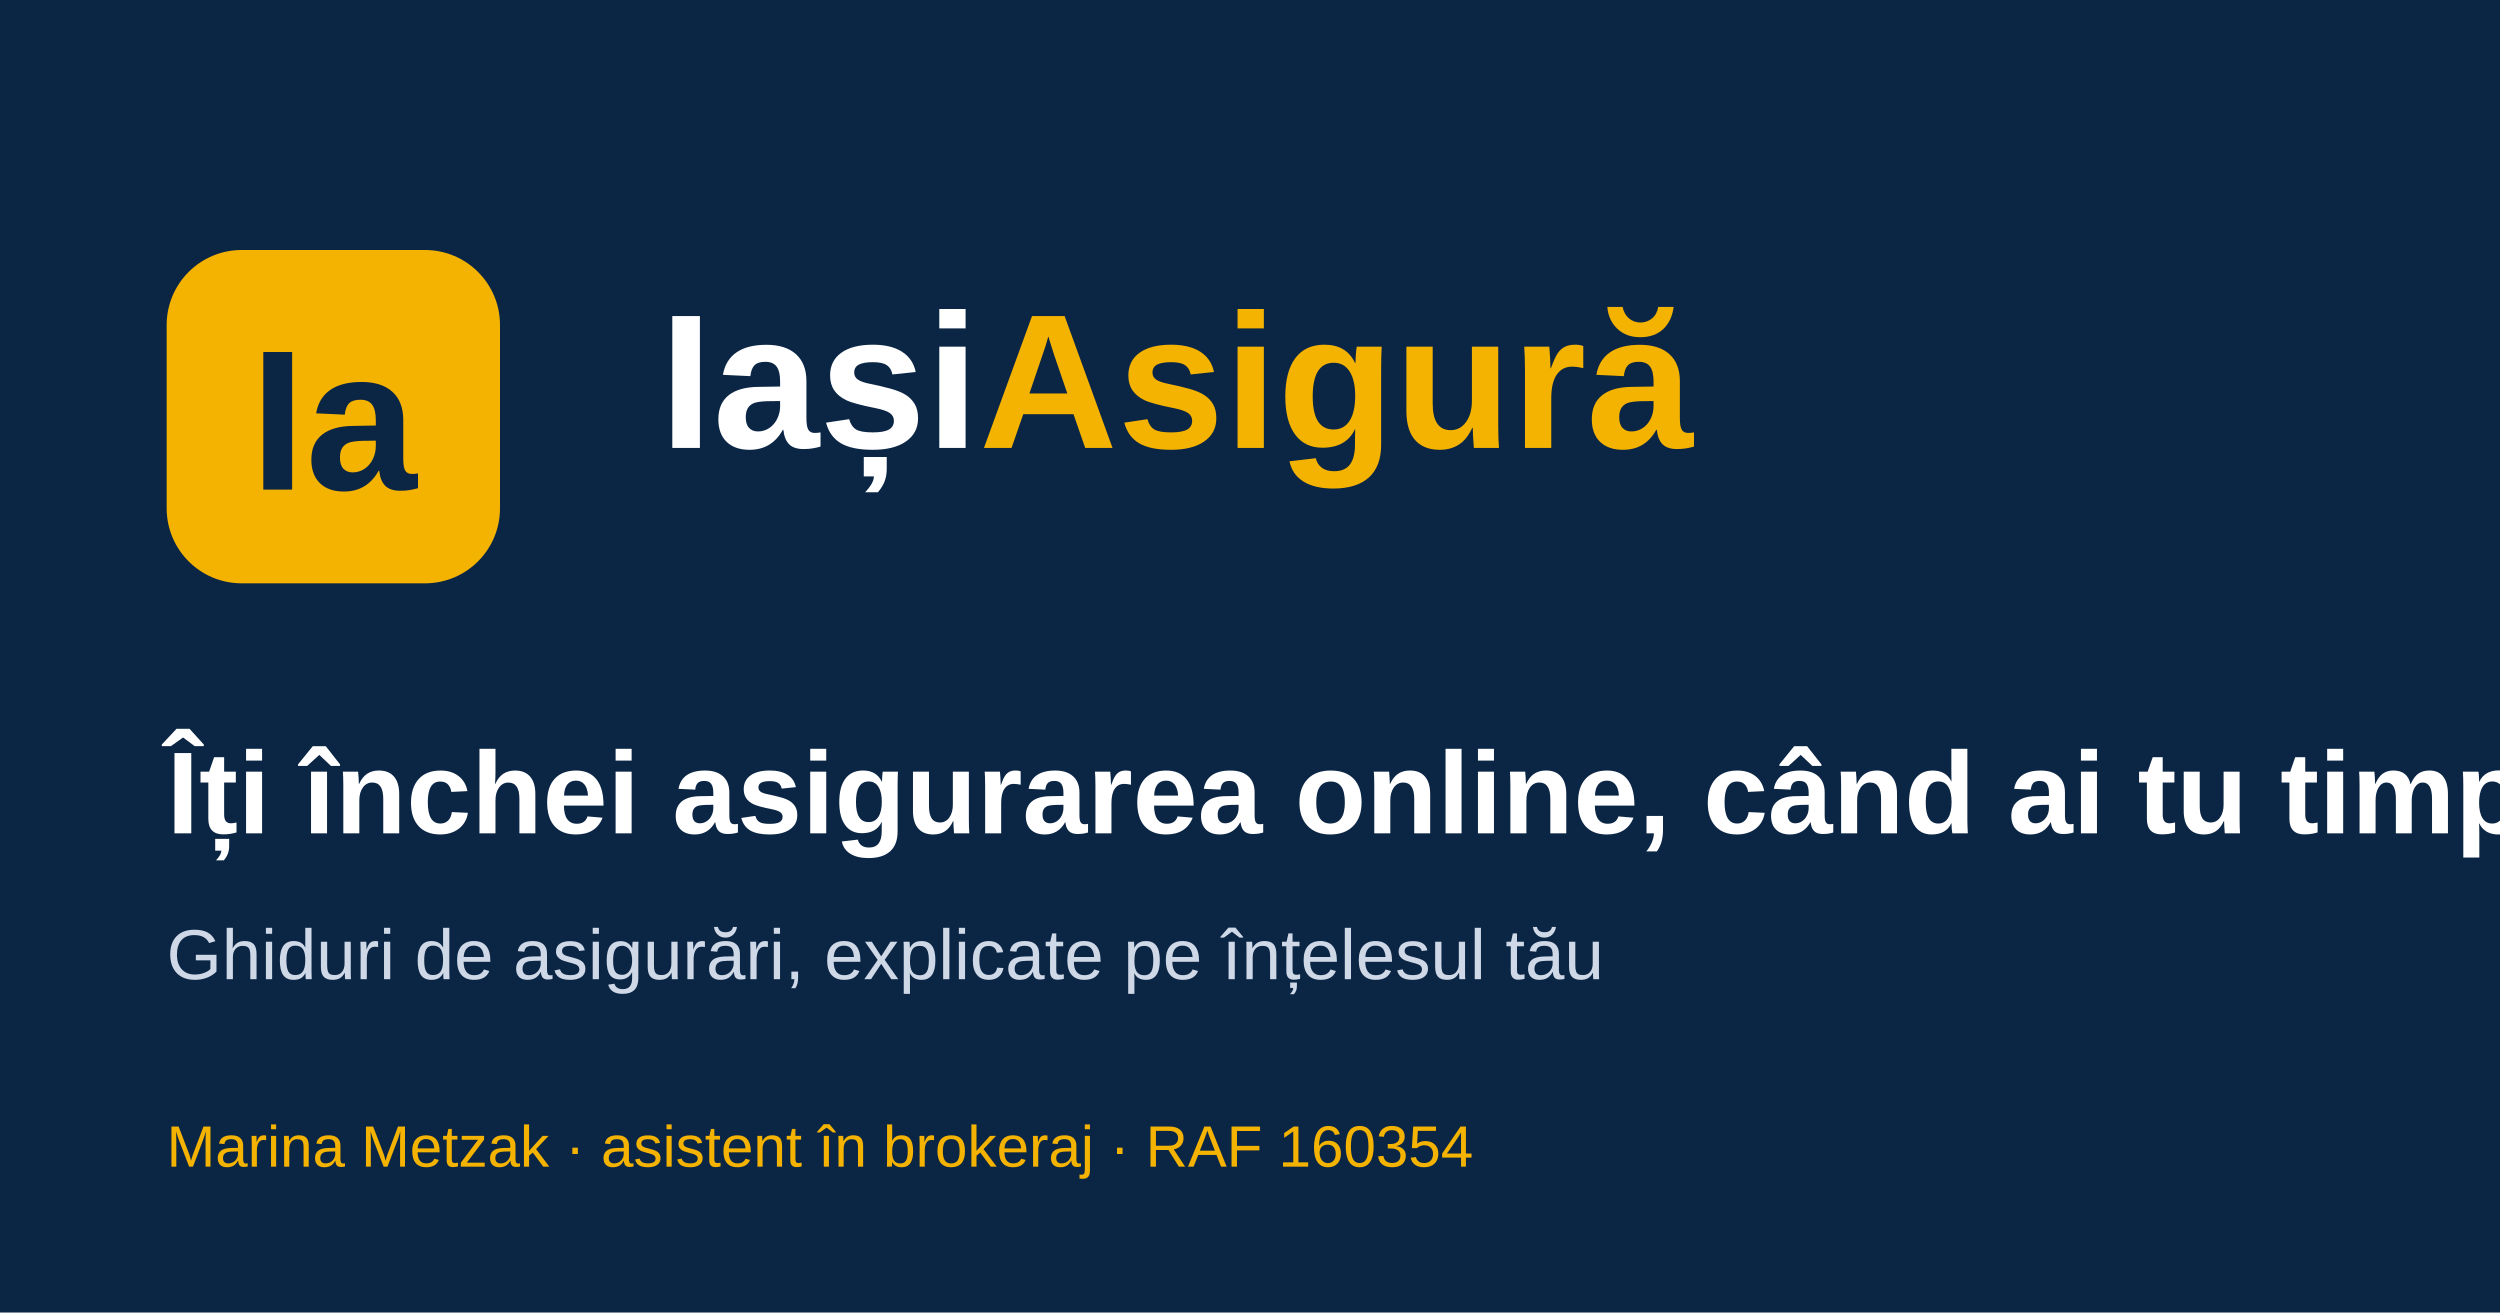
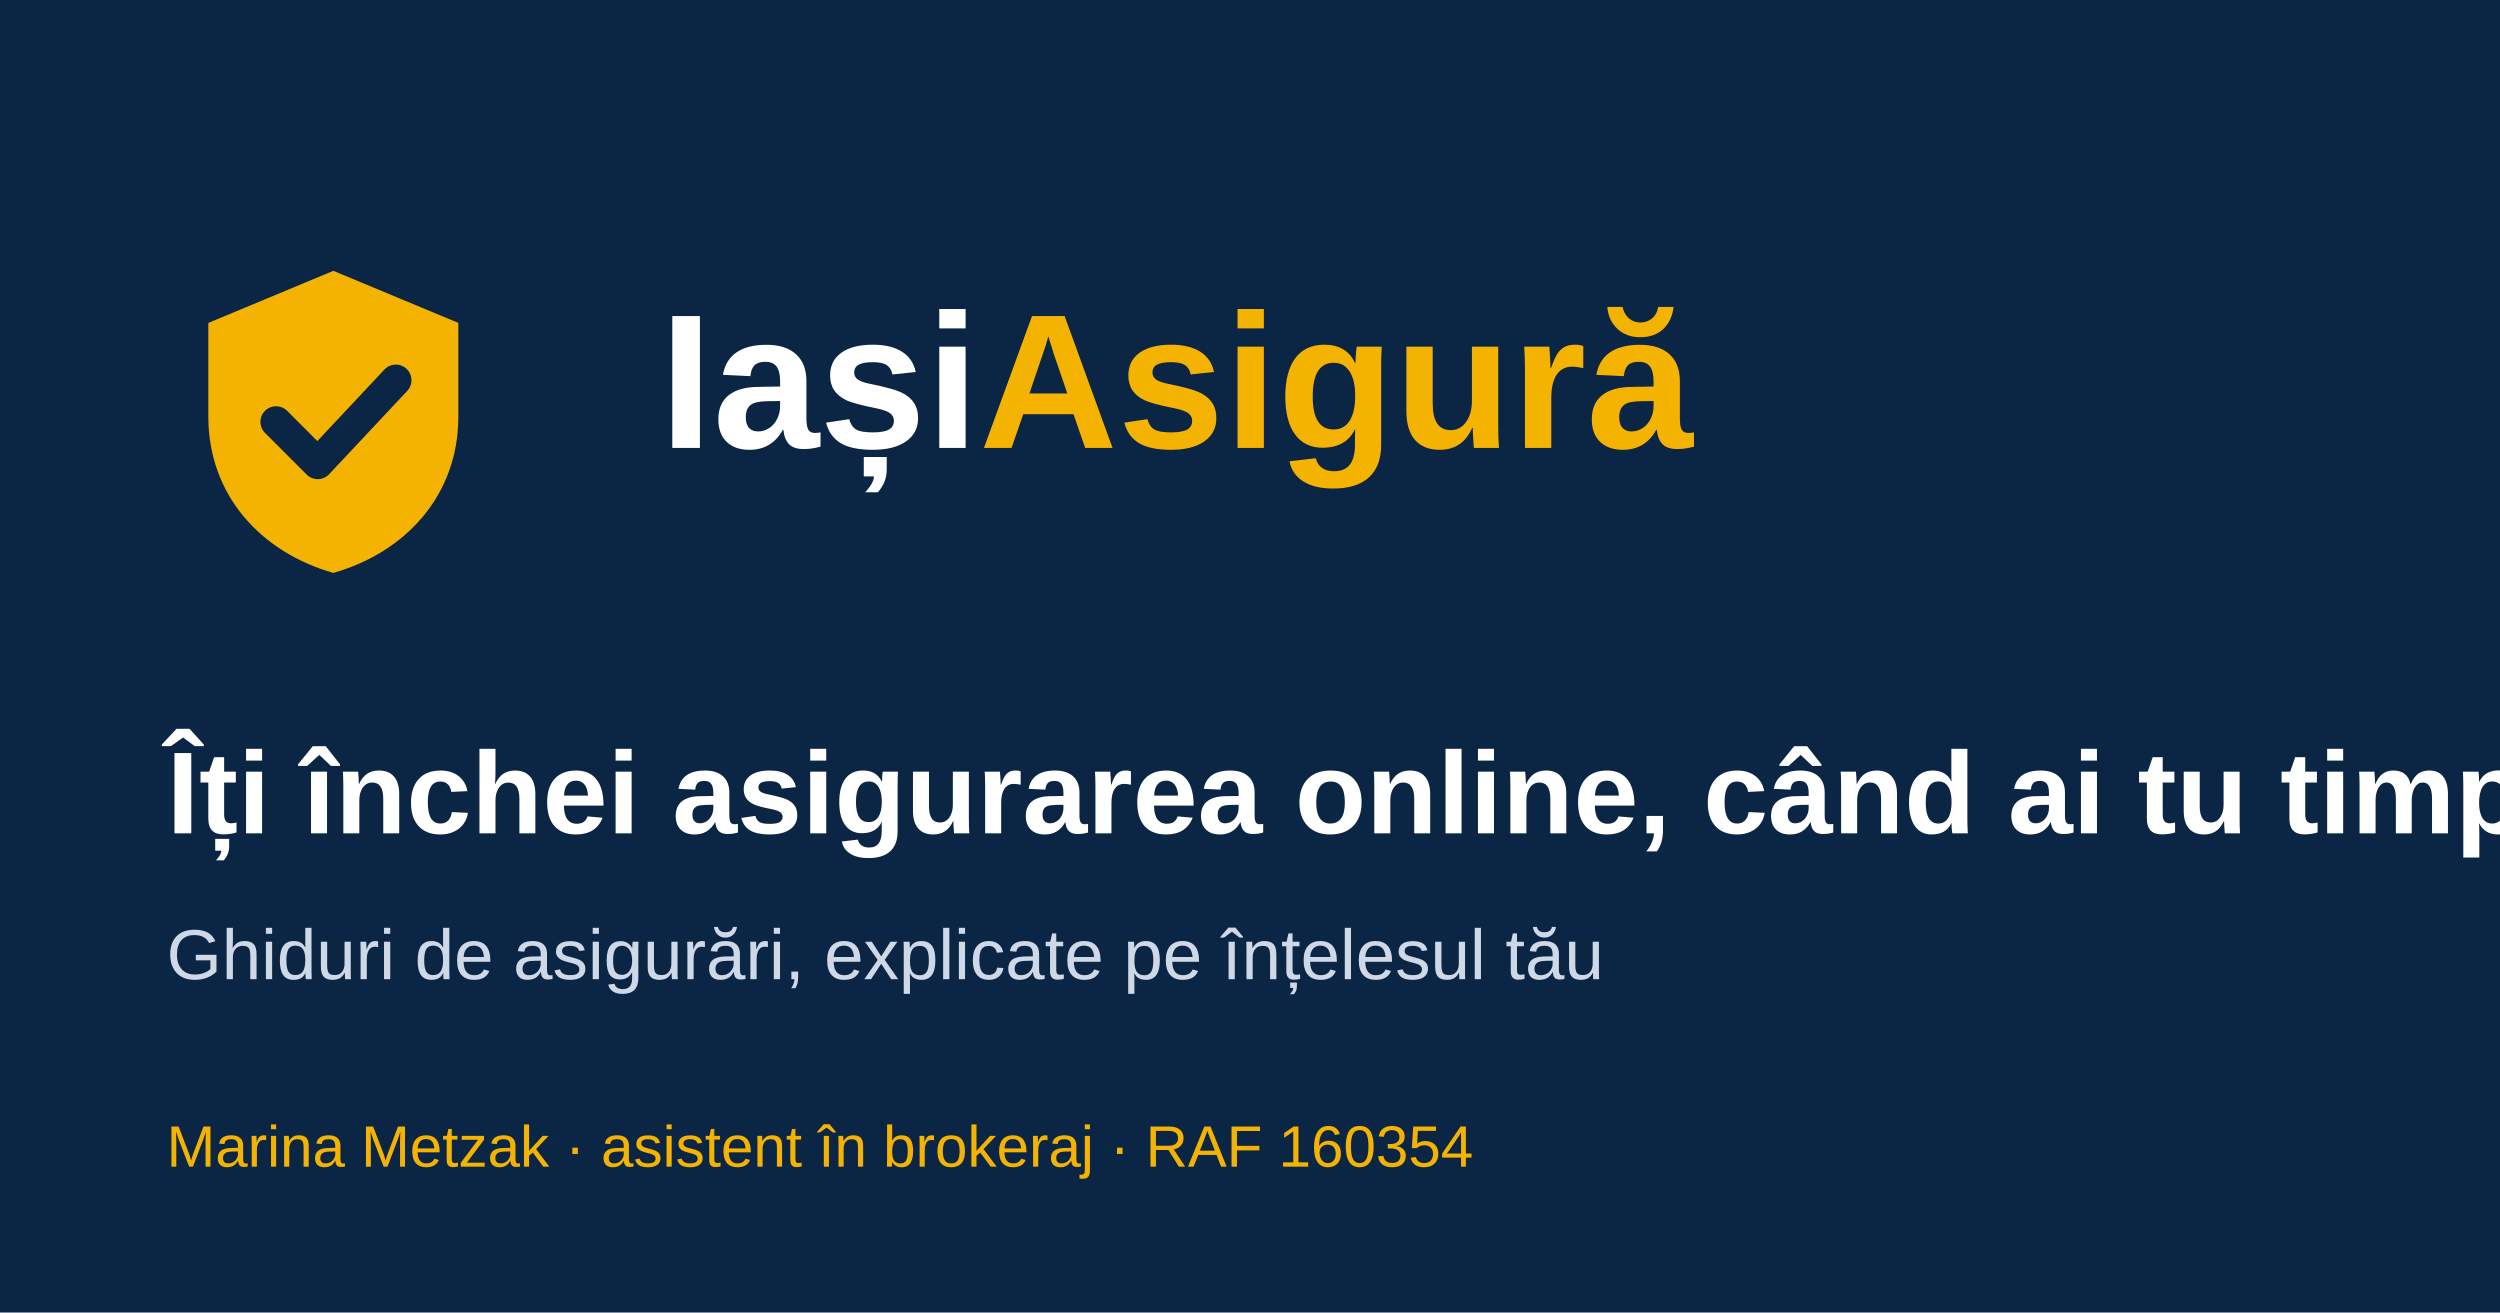
<svg xmlns="http://www.w3.org/2000/svg" width="1200" height="630" viewBox="0 0 1200 630">
  <rect width="1200" height="630" fill="#0b2545" />
-   <rect x="80" y="120" width="160" height="160" rx="36" fill="#f5b301" />
-   <text x="160" y="235" font-family="system-ui,Arial,sans-serif" font-size="96" font-weight="800" text-anchor="middle" fill="#0b2545">Ia</text>
+   <g transform="translate(80 120) scale(2.5)">
+     <path d="M32 4 8 14v18c0 15 10 26 24 30 14-4 24-15 24-30V14L32 4z" fill="#f5b301" />
+     <path d="M21 33l8 8 15-16" fill="none" stroke="#0b2545" stroke-width="6" stroke-linecap="round" stroke-linejoin="round" />
+   </g>
  <text x="470" y="215" font-family="system-ui,Arial,sans-serif" font-size="92" font-weight="800" text-anchor="end" fill="#fff">Iași</text>
  <text x="470" y="215" font-family="system-ui,Arial,sans-serif" font-size="92" font-weight="800" text-anchor="start" fill="#f5b301">Asigură</text>
  <text x="80" y="400" font-family="system-ui,Arial,sans-serif" font-size="56" font-weight="700" fill="#fff">Îți închei asigurarea online, când ai tu timp.</text>
  <text x="80" y="470" font-family="system-ui,Arial,sans-serif" font-size="34" fill="#cfd8e6">Ghiduri de asigurări, explicate pe înțelesul tău</text>
  <text x="80" y="560" font-family="system-ui,Arial,sans-serif" font-size="28" fill="#f5b301">Marina Metzak · asistent în brokeraj · RAF 160354</text>
</svg>
